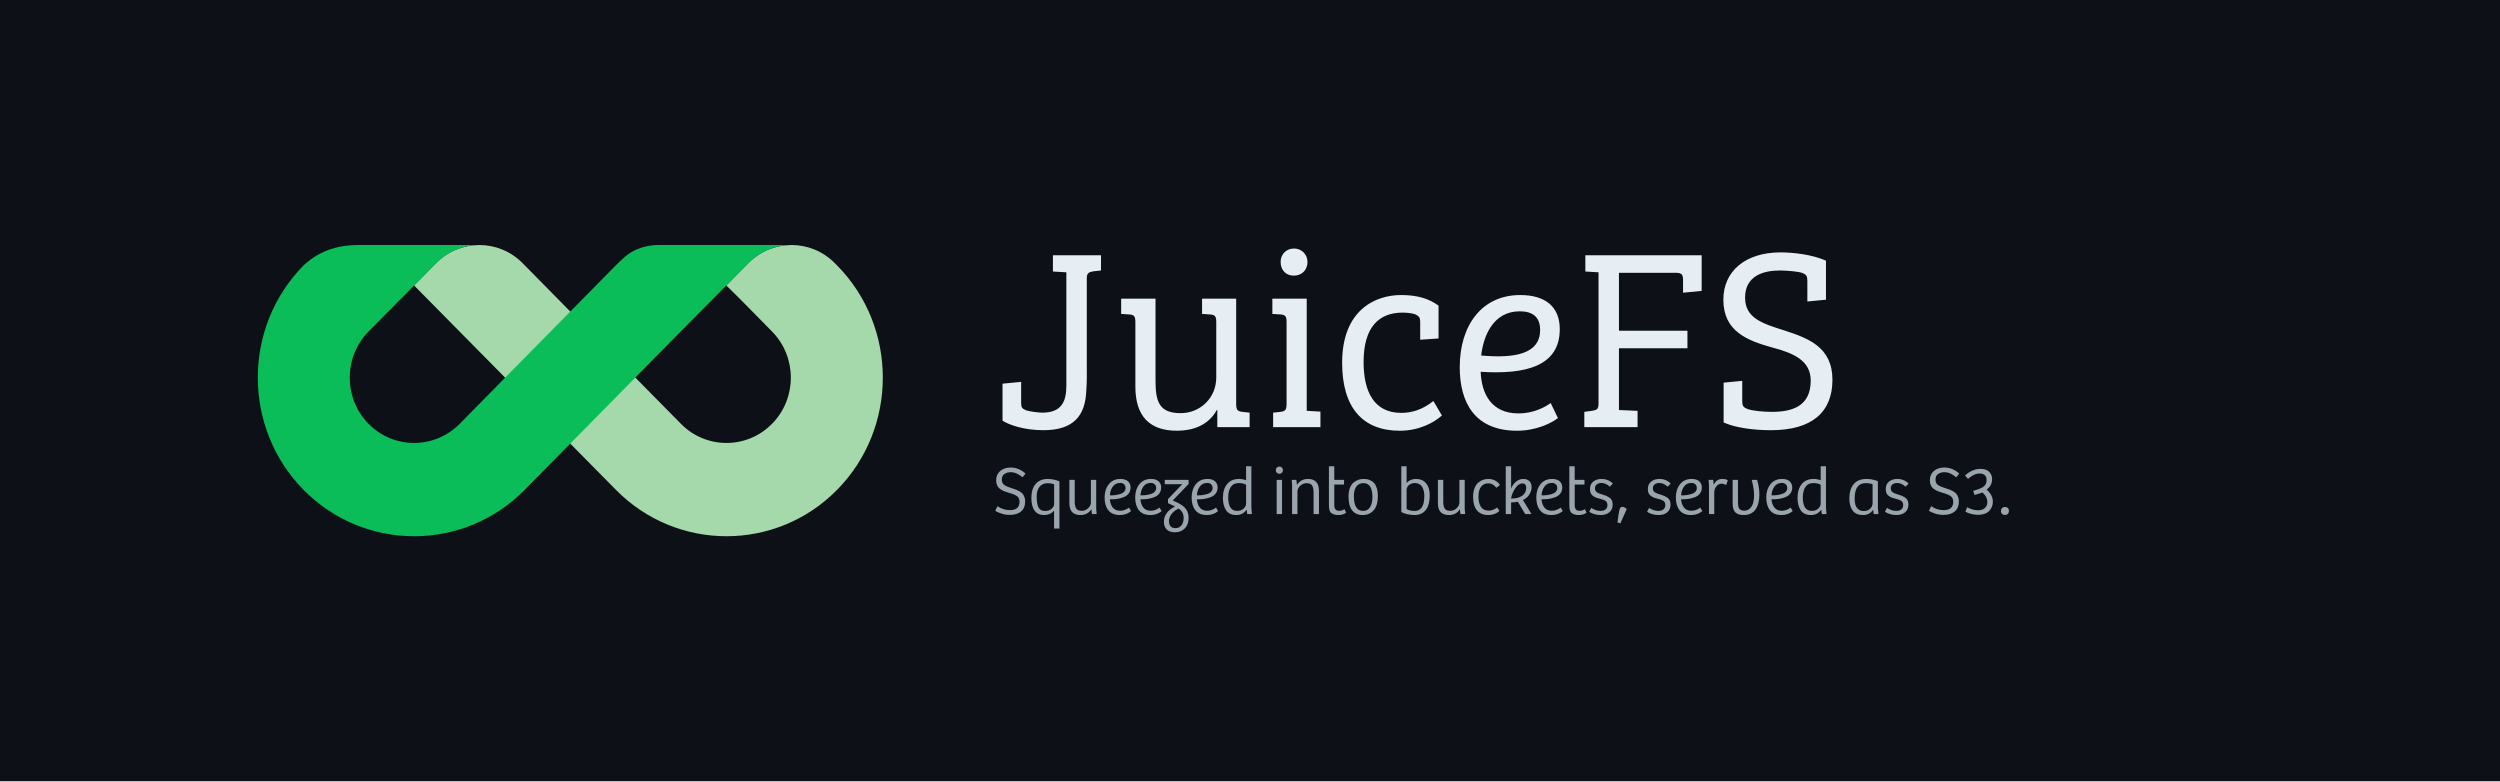
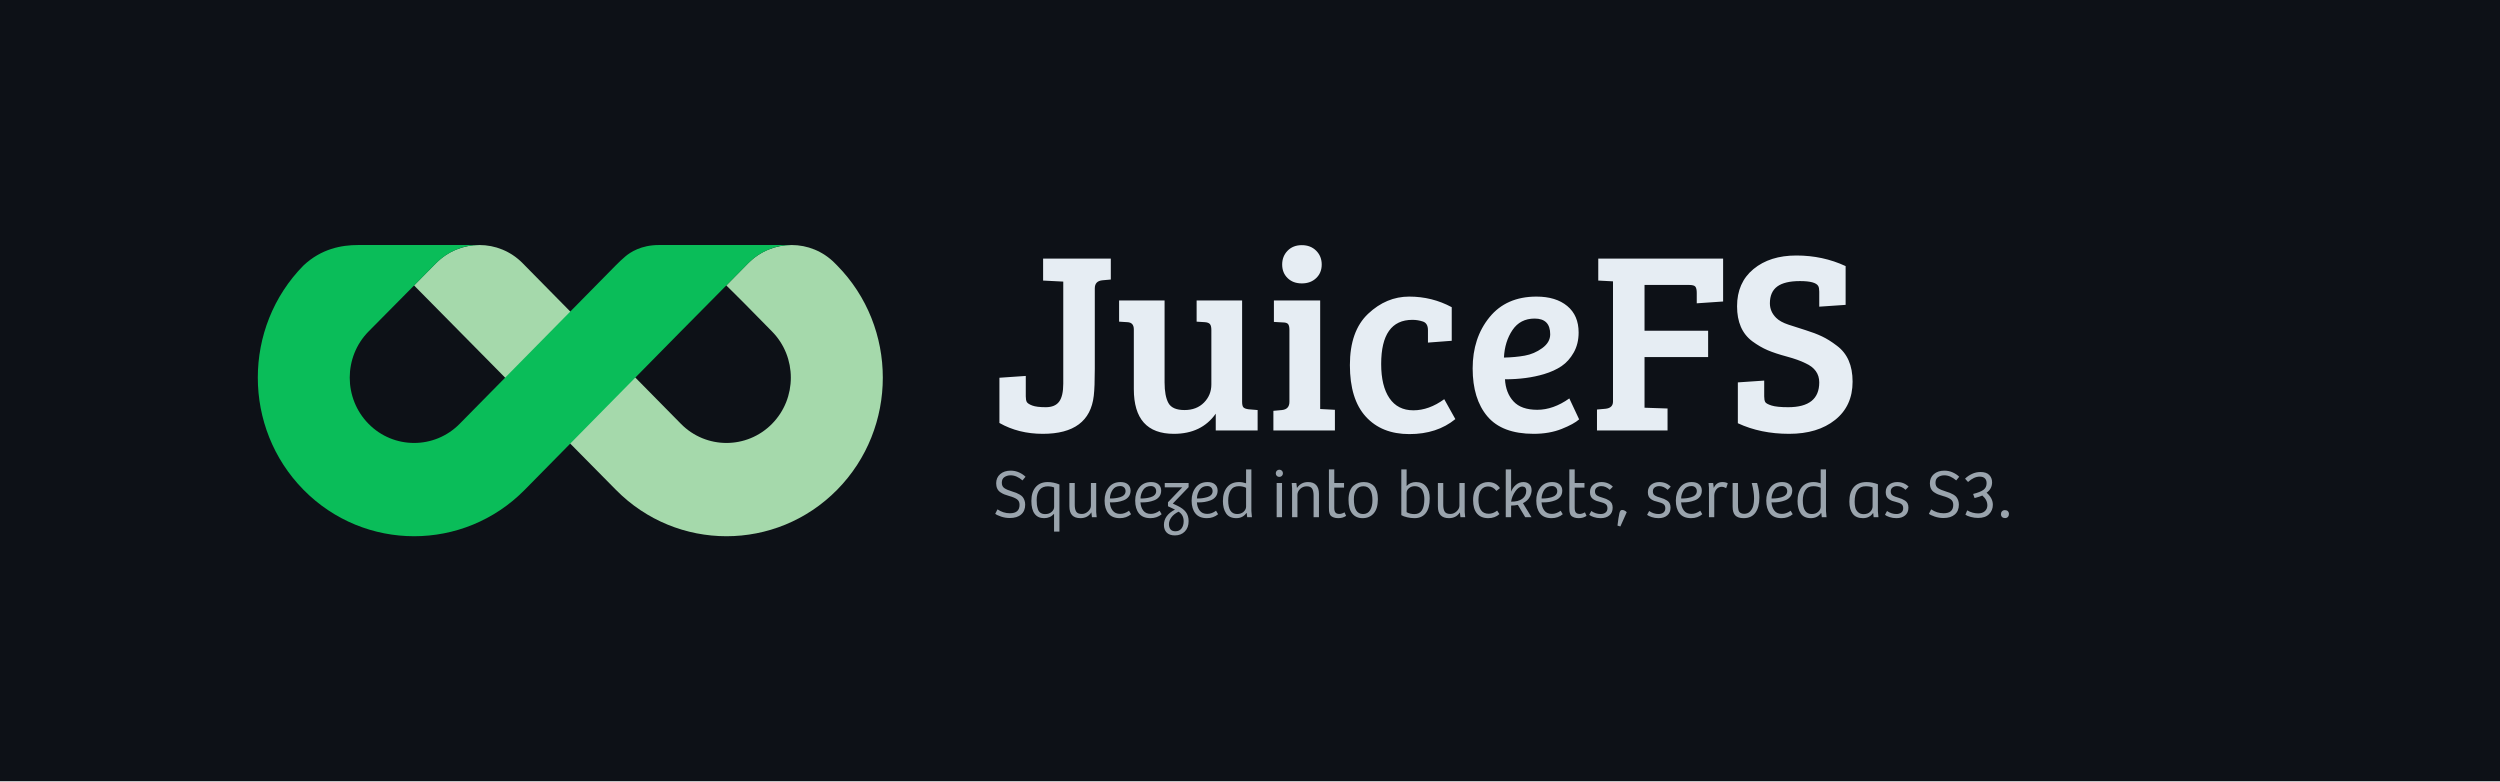
<svg xmlns="http://www.w3.org/2000/svg" viewBox="0 0 1600 500" width="1600" height="500" role="img" aria-label="juicefs">
  <rect width="1600" height="500" fill="#0d1117" />
  <g transform="translate(144.31,29.31) scale(0.86207)">
    <style>
.st0{fill-rule:evenodd;clip-rule:evenodd;fill:#0ABD59;}
.st1{fill-rule:evenodd;clip-rule:evenodd;fill:#A5D9AB;}
</style>
    <g transform="translate(-12.858,111.048) scale(3.685758)">
      <g transform="translate(-140.97,-180.72)">
        <path id="Fill-1_8_" class="st1" d="m 223.1,240.03 c 12.28,12.46 32.26,12.46 44.55,0 12.28,-12.46 12.28,-32.74 0,-45.2 l -0.44,-0.44 c -2.41,-2.45 -5.57,-3.67 -8.73,-3.67 -3.16,0 -6.32,1.22 -8.74,3.67 l -4.41,4.47 c 0.23,0.23 1.82,1.77 3.6,3.57 l 5.61,5.7 c 5.06,5.13 5.06,13.48 0,18.61 -5.06,5.13 -13.28,5.13 -18.34,0 l -31.88,-32.35 c -2.41,-2.45 -5.57,-3.67 -8.73,-3.67 -3.16,0 -6.32,1.22 -8.74,3.67 l -4.41,4.47 c 0.24,0.23 40.66,41.17 40.66,41.17 z" />
        <path class="st0" d="m 249.85,194.3 c 2.21,-2.21 5.27,-3.58 8.64,-3.58 h -26.75 c -3.55,0 -5.75,1.46 -6.73,2.29 -0.67,0.57 -1.32,1.18 -1.95,1.82 l -31.44,31.91 c -5.06,5.13 -13.29,5.13 -18.34,0 -5.06,-5.13 -5.06,-13.48 0,-18.61 l 13.69,-13.83 c 2.21,-2.21 5.27,-3.58 8.64,-3.58 h -24.43 c -3.37,0 -7.41,0.75 -11,4.11 -12.28,12.46 -12.28,32.74 0,45.2 12.28,12.46 32.26,12.46 44.55,0 l 31.44,-31.91 z" id="path19" />
      </g>
    </g>
  </g>
-   <g transform="translate(635.00,273.35)">
-     <path d="M32.09-9.26C29.61-9.26 24.32-9.92 21.67-10.75C19.02-11.91 18.53-12.57 18.53-15.71L18.53-28.95L6.62-27.79L6.62-4.14C10.59-1.49 20.35 1.98 32.75 1.98C52.11 1.98 59.55-7.28 60.21-23.16C60.71-29.11 60.54-35.56 60.54-41.52L60.54-95.28C60.54-98.59 61.86-99.25 65.01-99.74L69.64-100.24L69.64-110L38.87-110L38.87-99.58L47.47-99.08L47.47-26.47C47.47-16.05 44.17-9.26 32.09-9.26M156.15-82.21L134.32-82.21L134.32-72.45L139.28-72.12C142.42-71.95 143.41-71.13 143.41-67.32L143.41-31.76C143.41-18.69 133.16-8.93 120.59-8.93C106.86-8.93 104.54-16.38 104.54-29.61L104.54-82.21L82.54-82.21L82.54-72.45L87.50-72.12C90.65-71.95 91.64-71.13 91.64-67.32L91.64-25.97C91.64-7.11 100.57 2.32 118.27 2.32C128.20 2.32 138.29-0.99 143.74-10.92L144.08-10.92L144.08 0L164.75 0L164.75-9.26L159.95-9.76C156.81-10.26 156.15-11.08 156.15-15.22M201.31-82.21L179.31-82.21L179.31-72.45L184.27-72.12C187.41-71.95 188.41-71.13 188.41-67.32L188.41-15.22C188.41-11.08 187.74-10.26 184.60-9.76L179.80-9.26L179.80 0L210.08 0L210.08-9.92L201.31-10.42M184.60-105.70C184.60-100.57 187.91-96.93 193.04-96.93C198.17-96.93 201.80-100.57 201.80-105.70C201.80-110.50 198-114.30 193.20-114.30C188.08-114.30 184.60-110.50 184.60-105.70M262.68-73.28C265.16-73.28 268.47-72.95 270.45-72.29C273.26-71.13 273.92-70.14 273.92-66.99L273.92-55.91L285.67-56.74L285.67-77.74C279.55-82.21 272.11-84.53 261.68-84.53C244.98-84.53 223.97-74.77 223.97-41.19C223.97-12.74 236.87 2.32 260.86 2.32C272.93 2.32 282.53-2.65 287.82-7.44L282.36-16.71C275.74-11.41 268.96-9.10 261.85-9.10C244.15-9.10 237.70-22.99 237.70-41.68C237.70-64.18 247.62-73.28 262.68-73.28M363.25-62.69C363.25-77.08 353.98-84.53 337.94-84.53C313.29-84.53 299.23-65.01 299.23-38.38C299.23-15.71 308.83 2.32 335.95 2.32C348.20 2.32 358.12-2.65 362.09-5.79L357.46-15.38C354.32-13.23 347.20-8.77 336.78-8.77C319.41-8.77 313.13-21.50 312.63-35.40C341.25-33.58 363.25-38.87 363.25-62.69M350.68-62.20C350.68-46.32 333.47-44 312.96-45.82C314.29-57.89 320.41-74.11 337.61-74.11C345.55-74.11 350.68-70.80 350.68-62.20M454.06-110L379.62-110L379.62-99.58L388.06-99.08L388.06-15.22C388.06-11.41 387.07-10.92 383.76-10.42L378.96-9.76L378.96 0L413.04 0L413.04-10.42L401.13-10.92L401.13-50.45L444.96-50.45L444.96-61.70L401.13-61.70L401.13-98.75L437.85-98.75C441.65-98.75 442.15-97.10 442.15-93.95L442.15-86.02L454.06-87.17M498.39 1.98C524.69 1.98 537.76-9.59 537.76-30.27C537.76-51.28 522.21-56.90 506.99-61.86C492.77-66.33 481.85-69.80 481.85-82.87C481.85-96.77 493.43-100.24 504.18-100.24C508.65-100.24 515.76-99.58 518.24-98.75C521.38-97.59 521.71-96.44 521.71-93.29L521.71-80.39L533.62-81.55L533.62-106.53C524.69-110.50 512.62-111.82 504.51-111.82C482.18-111.82 467.95-99.91 467.95-81.55C467.95-61.20 483.34-55.41 499.22-50.95C512.45-47.47 523.86-42.84 523.86-29.77C523.86-13.40 512.12-9.76 499.05-9.76C493.76-9.76 486.32-10.42 483.50-11.58C480.36-12.74 480.03-13.89 480.03-17.04L480.03-29.61L468.12-28.45L468.12-2.98C475.40 0.33 486.98 1.98 498.39 1.98" fill="#e6edf3" />
+   <g transform="translate(635.00,275.50)">
+     <path d="M65.01-22.17Q62.20 2.15 32.42 2.15Q16.87 2.15 4.63-4.80L4.63-33.74L21.50-34.90L21.50-21.83Q21.50-19.35 22.17-18.20Q22.83-17.04 25.64-15.96Q28.45-14.89 34.32-14.89Q40.20-14.89 42.84-18.44Q45.49-22 45.49-29.94L45.49-95.28L32.59-95.94L32.59-110L75.92-110L75.92-96.60L70.47-96.11Q65.67-95.61 65.67-90.98L65.67-39.53Q65.67-27.79 65.01-22.17M164.09-13.56L169.88-13.07L169.88 0L143.08 0L143.08-10.75Q133.98 2.15 116.29 2.15Q90.65 2.15 90.65-26.47L90.65-64.68Q90.65-69.14 86.51-69.31L81.22-69.64L81.22-83.20L110.33-83.20L110.33-30.77Q110.33-22 112.81-17.53Q115.29-13.07 123.07-13.07Q130.84-13.07 135.56-17.86Q140.27-22.66 140.27-29.44L140.27-64.35Q140.27-66.99 139.36-68.07Q138.45-69.14 136.14-69.31L130.84-69.64L130.84-83.20L159.95-83.20L159.95-18.36Q159.95-15.71 160.78-14.80Q161.61-13.89 164.09-13.56M180.30-83.20L209.91-83.20L209.91-13.73L219.34-13.23L219.34 0L179.97 0L179.97-12.57L185.43-13.07Q190.23-13.56 190.23-18.36L190.23-64.35Q190.23-67.16 189.32-68.15Q188.41-69.14 186.09-69.14L180.30-69.47L180.30-83.20M189.07-97.51Q185.59-100.90 185.59-106.20Q185.59-111.49 189.07-115.05Q192.54-118.60 198.17-118.60Q203.79-118.60 207.35-115.05Q210.90-111.49 210.90-106.20Q210.90-100.90 207.35-97.51Q203.79-94.12 198.17-94.12Q192.54-94.12 189.07-97.51M248.95-42.51Q248.95-28.45 254.24-20.68Q259.53-12.90 269.54-12.90Q279.55-12.90 289.31-20.02L296.42-7.28Q284.68 2.32 266.98 2.32Q249.28 2.32 239.11-8.85Q228.93-20.02 228.93-41.85Q228.93-63.68 240.59-74.68Q252.26-85.68 266.89-85.68Q281.53-85.68 294.11-78.90L294.11-57.40L278.89-56.24L278.89-64.18Q278.89-68.65 275.66-69.72Q272.44-70.80 268.96-70.80Q248.95-70.80 248.95-42.51M348.36-85.68Q360.77-85.68 368.05-79.65Q375.32-73.61 375.32-62.69Q375.32-55.41 372.18-49.87Q369.04-44.33 364.41-41.19Q359.77-38.05 353.16-36.06Q342.08-32.75 328.18-32.75Q328.68-23.98 333.64-18.61Q338.60-13.23 348.86-13.23Q359.11-13.23 369.37-20.51L375.65-7.11Q372.35-4.14 364.49-0.99Q356.63 2.15 346.54 2.15Q326.36 2.15 316.93-9.02Q307.50-20.18 307.50-39.70Q307.50-59.22 318.26-72.45Q329.01-85.68 348.36-85.68M340.83-47.89Q346.87-48.96 352-52.68Q357.13-56.41 357.13-61.53Q357.13-71.62 347.20-71.62Q337.94-71.62 332.98-64.26Q328.02-56.90 327.52-46.65Q334.80-46.81 340.83-47.89M432.23 0L387.07 0L387.07-13.40L392.53-13.89Q397.32-14.39 397.32-18.53L397.32-95.44L387.89-95.94L387.89-110L467.79-110L467.79-82.54L450.92-81.38L450.92-88Q450.92-90.81 450.09-91.97Q449.26-93.13 446.12-93.13L417.50-93.13L417.50-63.85L458.20-63.85L458.20-46.98L417.50-46.98L417.50-14.56L432.23-14.06L432.23 0M509.47-14.89Q529.32-14.89 529.32-30.77Q529.32-39.04 520.56-43.01Q515.92-45.32 508.56-47.31Q501.20-49.29 496.32-51.36Q491.44-53.43 486.48-57.07Q476.72-64.35 476.72-79.48Q476.72-94.62 487.23-103.30Q497.73-111.98 514.68-111.98Q531.64-111.98 546.20-105.20L546.20-80.39L529.32-79.23L529.32-88.83Q529.32-91.31 528.66-92.47Q526.84-95.61 517-95.61Q507.16-95.61 502.44-92.14Q497.73-88.66 497.73-81.38Q497.73-76.09 501.70-72.12Q504.35-69.47 509.56-67.74Q514.77-66 520.64-64.18Q526.51-62.36 531.06-60.21Q535.61-58.06 540.57-54.26Q550.66-46.81 550.66-31.26Q550.66-15.71 539.50-6.78Q528.33 2.15 510.05 2.15Q491.77 2.15 477.22-4.63L477.22-30.77L494.09-31.92L494.09-21.83Q494.09-19.35 494.75-18.20Q495.41-17.04 498.80-15.96Q502.20-14.89 509.47-14.89" fill="#e6edf3" />
  </g>
-   <g transform="translate(635.00,329)">
+   <g transform="translate(635.00,331)">
    <path d="M1.94-2.16L3.39-5.02Q7.08-2.51 11.35-2.51Q17.51-2.51 17.51-7.92Q17.51-10.30 15.84-11.48Q14.17-12.67 10.91-13.55Q9.02-14.08 7.77-14.59Q6.51-15.09 5.19-15.99Q3.87-16.90 3.21-18.33Q2.55-19.76 2.55-21.69Q2.55-25.34 5.13-27.57Q7.70-29.79 11.84-29.79Q14.65-29.79 17.16-28.67Q19.67-27.54 21.34-25.87L19.40-23.54Q15.62-26.80 11.79-26.80Q9.55-26.80 7.85-25.67Q6.16-24.55 6.16-22.04Q6.16-19.71 7.79-18.59Q9.42-17.47 12.94-16.41Q14.43-15.93 15.38-15.58Q16.32-15.22 17.53-14.52Q18.74-13.82 19.43-13.02Q20.11-12.23 20.61-10.93Q21.12-9.64 21.12-8.05Q21.12-3.96 18.52-1.72Q15.93 0.53 11.26 0.53Q8.40 0.53 5.72-0.37Q3.04-1.28 1.94-2.16M43.03-20.94L43.03 9.24L39.60 9.24L39.60-2.11L39.51-2.11Q37.09 0.62 33.22 0.62Q29.22 0.62 27.15-2.18Q25.08-4.97 25.08-10.38Q25.08-16.10 27.85-19.29Q30.62-22.48 35.55-22.48Q39.16-22.48 43.03-20.94M39.64-6.51L39.64-19.01Q37.80-19.76 35.77-19.76Q32.16-19.76 30.32-17.49Q28.47-15.22 28.47-11.09Q28.47-9.24 28.62-7.94Q28.78-6.64 29.26-5.13Q29.74-3.61 30.93-2.79Q32.12-1.98 33.92-1.98Q36.48-1.98 38.06-3.39Q39.64-4.80 39.64-6.51M63.18-7.35L63.18-21.87L66.57-21.87L66.57-3.21L66.88 0L63.84 0L63.49-2.99L63.40-2.99Q61.07 0.62 56.50 0.62Q49.41 0.62 49.41-6.91L49.41-21.87L52.84-21.87L52.84-7.88Q52.84-5.06 53.77-3.56Q54.69-2.07 57.38-2.07Q59.62-2.07 61.40-3.74Q63.18-5.41 63.18-7.35M82.15-22.48Q85.18-22.48 86.88-20.99Q88.57-19.49 88.57-17.03Q88.57-14.74 87.34-13.13Q86.11-11.53 84.08-10.78Q82.06-10.03 80.23-9.75Q78.41-9.46 76.47-9.46Q76.25-9.46 75.88-9.48Q75.50-9.50 75.33-9.50Q75.46-6.42 77.09-4.27Q78.72-2.11 81.93-2.11Q84.83-2.11 87.56-4.14L88.88-1.89Q85.89 0.62 81.71 0.62Q76.78 0.62 74.36-2.40Q71.94-5.41 71.94-10.60Q71.94-15.71 74.62-19.10Q77.31-22.48 82.15-22.48M85.36-16.63Q85.36-18.17 84.41-19.05Q83.47-19.93 81.97-19.93Q78.76-19.93 77.11-17.51Q75.46-15.09 75.33-12.01Q75.46-12.01 75.75-11.99Q76.03-11.97 76.21-11.97Q77.57-11.97 78.94-12.17Q80.30-12.36 81.86-12.80Q83.42-13.24 84.39-14.23Q85.36-15.22 85.36-16.63M101.73-22.48Q104.76-22.48 106.46-20.99Q108.15-19.49 108.15-17.03Q108.15-14.74 106.92-13.13Q105.69-11.53 103.66-10.78Q101.64-10.03 99.81-9.75Q97.99-9.46 96.05-9.46Q95.83-9.46 95.46-9.48Q95.08-9.50 94.91-9.50Q95.04-6.42 96.67-4.27Q98.30-2.11 101.51-2.11Q104.41-2.11 107.14-4.14L108.46-1.89Q105.47 0.62 101.29 0.62Q96.36 0.62 93.94-2.40Q91.52-5.41 91.52-10.60Q91.52-15.71 94.20-19.10Q96.89-22.48 101.73-22.48M104.94-16.63Q104.94-18.17 103.99-19.05Q103.05-19.93 101.55-19.93Q98.34-19.93 96.69-17.51Q95.04-15.09 94.91-12.01Q95.04-12.01 95.33-11.99Q95.61-11.97 95.79-11.97Q97.15-11.97 98.52-12.17Q99.88-12.36 101.44-12.80Q103-13.24 103.97-14.23Q104.94-15.22 104.94-16.63M113.12 4.49Q113.12 6.56 114.14 7.79Q115.15 9.02 117.26 9.02Q119.81 9.02 121.18 7.19Q122.54 5.37 122.54 2.60Q122.54-1.50 119.28-3.52Q116.20-2.02 114.66 0.15Q113.12 2.33 113.12 4.49M110.44-21.87L125.71-21.87L125.71-19.23L115.59-8.71L118.58-7.30Q122.19-5.59 123.95-3.28Q125.71-0.97 125.71 2.55Q125.71 6.69 123.29 9.17Q120.87 11.66 116.95 11.66Q113.48 11.66 111.69 9.86Q109.91 8.05 109.91 4.93Q109.91-1.19 117-4.88Q116.25-5.24 114.73-5.94Q113.21-6.64 112.51-7L112.51-9.55L121.62-19.10L110.44-19.10L110.44-21.87M137.85-22.48Q140.89-22.48 142.58-20.99Q144.28-19.49 144.28-17.03Q144.28-14.74 143.04-13.13Q141.81-11.53 139.79-10.78Q137.76-10.03 135.94-9.75Q134.11-9.46 132.18-9.46Q131.96-9.46 131.58-9.48Q131.21-9.50 131.03-9.50Q131.16-6.42 132.79-4.27Q134.42-2.11 137.63-2.11Q140.54-2.11 143.26-4.14L144.58-1.89Q141.59 0.62 137.41 0.62Q132.48 0.62 130.06-2.40Q127.64-5.41 127.64-10.60Q127.64-15.71 130.33-19.10Q133.01-22.48 137.85-22.48M141.06-16.63Q141.06-18.17 140.12-19.05Q139.17-19.93 137.68-19.93Q134.46-19.93 132.81-17.51Q131.16-15.09 131.03-12.01Q131.16-12.01 131.45-11.99Q131.74-11.97 131.91-11.97Q133.28-11.97 134.64-12.17Q136-12.36 137.57-12.80Q139.13-13.24 140.10-14.23Q141.06-15.22 141.06-16.63M157.96-22.48Q160.20-22.48 162.49-21.69L162.49-30.58L165.88-30.58L165.88-3.96L166.23 0L163.20 0L162.89-2.64L162.71-2.68Q160.38 0.62 156.24 0.62Q151.76 0.62 149.71-2.42Q147.66-5.46 147.66-10.30Q147.66-15.93 150.37-19.21Q153.08-22.48 157.96-22.48M162.49-6.73L162.49-18.79Q160.47-19.84 157.83-19.84Q154.40-19.84 152.72-17.34Q151.05-14.83 151.05-10.69Q151.05-2.02 156.77-2.02Q159.32-2.02 160.91-3.48Q162.49-4.93 162.49-6.73M185.50-21.87L185.50 0L182.07 0L182.07-21.87L185.50-21.87M181.50-28.12Q181.50-29.08 182.16-29.74Q182.82-30.40 183.79-30.40Q184.76-30.40 185.42-29.74Q186.08-29.08 186.08-28.12Q186.08-27.10 185.42-26.44Q184.76-25.78 183.74-25.78Q182.78-25.78 182.14-26.44Q181.50-27.10 181.50-28.12M195.36-14.34L195.36 0L191.93 0L191.93-18.57L191.71-21.87L194.66-21.87L195.05-18.70Q197.60-22.48 202.14-22.48Q205.57-22.48 207.35-20.57Q209.13-18.66 209.13-14.92L209.13 0L205.70 0L205.70-13.86Q205.70-16.68 204.78-18.22Q203.85-19.76 201.30-19.76Q198.84-19.76 197.10-18.08Q195.36-16.41 195.36-14.34M215.51-5.98L215.51-30.58L218.94-30.58L218.94-21.87L225.19-21.87L225.19-18.92L218.94-18.92L218.94-5.90Q218.94-3.78 219.74-2.93Q220.53-2.07 222.16-2.07Q223.70-2.07 225.50-3.12L226.51-0.84Q224.40 0.62 221.54 0.62Q219.87 0.62 218.68 0.20Q217.49-0.22 216.88-0.77Q216.26-1.32 215.95-2.31Q215.64-3.30 215.58-4.03Q215.51-4.75 215.51-5.98M237.38-2.02Q240.37-2.02 241.87-4.49Q243.36-6.95 243.36-10.82Q243.36-19.80 237.56-19.80Q234.56-19.80 233.02-17.53Q231.48-15.27 231.48-11.53Q231.48-2.02 237.38-2.02M228.05-11.09Q228.05-14.34 228.93-16.68Q229.81-19.01 231.33-20.22Q232.85-21.43 234.43-21.96Q236.02-22.48 237.82-22.48Q238.92-22.48 239.93-22.31Q240.94-22.13 242.29-21.47Q243.63-20.81 244.57-19.71Q245.52-18.61 246.18-16.50Q246.84-14.39 246.84-11.57Q246.84-5.46 244.16-2.42Q241.47 0.62 237.07 0.62Q232.80 0.62 230.43-2.33Q228.05-5.28 228.05-11.09M261.84-1.32L261.84-30.58L265.23-30.58L265.23-19.93Q267.52-22.48 271.26-22.48Q275.35-22.48 277.68-19.71Q280.02-16.94 280.02-12.10Q280.02-5.76 277.49-2.57Q274.96 0.62 270.25 0.62Q268.05 0.62 265.61 0.07Q263.16-0.48 261.84-1.32M265.23-15.49L265.23-3.21Q267.34-1.98 270.29-1.98Q276.58-1.98 276.58-11.57Q276.58-12.98 276.32-14.30Q276.06-15.62 275.44-16.94Q274.82-18.26 273.53-19.05Q272.23-19.84 270.42-19.84Q268.31-19.84 266.77-18.59Q265.23-17.34 265.23-15.49M299.02-7.35L299.02-21.87L302.41-21.87L302.41-3.21L302.72 0L299.68 0L299.33-2.99L299.24-2.99Q296.91 0.62 292.34 0.62Q285.25 0.62 285.25-6.91L285.25-21.87L288.68-21.87L288.68-7.88Q288.68-5.06 289.61-3.56Q290.53-2.07 293.22-2.07Q295.46-2.07 297.24-3.74Q299.02-5.41 299.02-7.35M317.77-2.20Q320.63-2.20 323.18-4.22L324.63-1.98Q321.77 0.62 317.50 0.62Q312.75 0.62 310.27-2.35Q307.78-5.32 307.78-10.96Q307.78-14.12 308.68-16.50Q309.58-18.88 311.06-20.11Q312.53-21.34 314.12-21.91Q315.70-22.48 317.37-22.48Q322.39-22.48 324.98-18.61L322.70-16.81Q320.54-19.67 317.42-19.67Q314.60-19.67 312.91-17.51Q311.21-15.36 311.21-11.09Q311.21-6.95 312.80-4.58Q314.38-2.20 317.77-2.20M345.22-17.25Q345.22-15.05 343.90-12.72Q342.58-10.38 339.68-8.98L345.14 0L341.13 0L336.42-7.88Q334.31-7.44 332.11-7.44L332.11 0L328.68 0L328.68-30.58L332.11-30.58L332.11-16.32Q333.08-18.83 335.17-20.66Q337.26-22.48 340.03-22.48Q342.28-22.48 343.75-21.14Q345.22-19.80 345.22-17.25M341.79-16.90Q341.79-18.22 341.13-18.92Q340.47-19.62 339.33-19.62Q336.95-19.62 334.80-16.54Q332.64-13.46 332.11-9.94Q336.60-9.86 339.20-11.73Q341.79-13.60 341.79-16.90M358.42-22.48Q361.46-22.48 363.15-20.99Q364.85-19.49 364.85-17.03Q364.85-14.74 363.62-13.13Q362.38-11.53 360.36-10.78Q358.34-10.03 356.51-9.75Q354.68-9.46 352.75-9.46Q352.53-9.46 352.15-9.48Q351.78-9.50 351.60-9.50Q351.74-6.42 353.36-4.27Q354.99-2.11 358.20-2.11Q361.11-2.11 363.84-4.14L365.16-1.89Q362.16 0.62 357.98 0.62Q353.06 0.62 350.64-2.40Q348.22-5.41 348.22-10.60Q348.22-15.71 350.90-19.10Q353.58-22.48 358.42-22.48M361.64-16.63Q361.64-18.17 360.69-19.05Q359.74-19.93 358.25-19.93Q355.04-19.93 353.39-17.51Q351.74-15.09 351.60-12.01Q351.74-12.01 352.02-11.99Q352.31-11.97 352.48-11.97Q353.85-11.97 355.21-12.17Q356.58-12.36 358.14-12.80Q359.70-13.24 360.67-14.23Q361.64-15.22 361.64-16.63M369.38-5.98L369.38-30.58L372.81-30.58L372.81-21.87L379.06-21.87L379.06-18.92L372.81-18.92L372.81-5.90Q372.81-3.78 373.60-2.93Q374.40-2.07 376.02-2.07Q377.56-2.07 379.37-3.12L380.38-0.84Q378.27 0.62 375.41 0.62Q373.74 0.62 372.55 0.20Q371.36-0.22 370.74-0.77Q370.13-1.32 369.82-2.31Q369.51-3.30 369.45-4.03Q369.38-4.75 369.38-5.98M382.10-1.50L383.42-3.96Q386.23-2.02 389.40-2.02Q391.34-2.02 392.55-2.97Q393.76-3.92 393.76-5.76Q393.76-7.52 392.61-8.36Q391.47-9.20 389.22-9.72Q387.68-10.08 386.67-10.45Q385.66-10.82 384.63-11.53Q383.59-12.23 383.09-13.33Q382.58-14.43 382.58-16.02Q382.58-19.14 384.71-20.81Q386.85-22.48 389.93-22.48Q394.28-22.48 397.23-19.54L395.25-17.51Q392.74-19.89 389.80-19.89Q388.17-19.89 386.98-19.03Q385.79-18.17 385.79-16.50Q385.79-15.58 386.12-14.92Q386.45-14.26 387.24-13.79Q388.04-13.33 388.61-13.13Q389.18-12.94 390.46-12.54Q392.08-12.06 392.92-11.70Q393.76-11.35 394.90-10.63Q396.04-9.90 396.57-8.78Q397.10-7.66 397.10-6.07Q397.10-2.90 394.99-1.14Q392.88 0.62 389.44 0.62Q387.02 0.62 385-0.07Q382.98-0.75 382.10-1.50M406.12-3.21L402.03 5.94L400.18 5.37Q400.84 0 401.37-2.33Q401.63-3.56 402.03-4.09Q402.42-4.62 403.17-4.62Q404.71-4.62 406.12-3.21M419.14-1.50L420.46-3.96Q423.28-2.02 426.45-2.02Q428.38-2.02 429.59-2.97Q430.80-3.92 430.80-5.76Q430.80-7.52 429.66-8.36Q428.52-9.20 426.27-9.72Q424.73-10.08 423.72-10.45Q422.71-10.82 421.67-11.53Q420.64-12.23 420.13-13.33Q419.63-14.43 419.63-16.02Q419.63-19.14 421.76-20.81Q423.90-22.48 426.98-22.48Q431.33-22.48 434.28-19.54L432.30-17.51Q429.79-19.89 426.84-19.89Q425.22-19.89 424.03-19.03Q422.84-18.17 422.84-16.50Q422.84-15.58 423.17-14.92Q423.50-14.26 424.29-13.79Q425.08-13.33 425.66-13.13Q426.23-12.94 427.50-12.54Q429.13-12.06 429.97-11.70Q430.80-11.35 431.95-10.63Q433.09-9.90 433.62-8.78Q434.15-7.66 434.15-6.07Q434.15-2.90 432.04-1.14Q429.92 0.62 426.49 0.62Q424.07 0.62 422.05-0.07Q420.02-0.75 419.14-1.50M447.74-22.48Q450.78-22.48 452.47-20.99Q454.17-19.49 454.17-17.03Q454.17-14.74 452.94-13.13Q451.70-11.53 449.68-10.78Q447.66-10.03 445.83-9.75Q444-9.46 442.07-9.46Q441.85-9.46 441.47-9.48Q441.10-9.50 440.92-9.50Q441.06-6.42 442.68-4.27Q444.31-2.11 447.52-2.11Q450.43-2.11 453.16-4.14L454.48-1.89Q451.48 0.62 447.30 0.62Q442.38 0.62 439.96-2.40Q437.54-5.41 437.54-10.60Q437.54-15.71 440.22-19.10Q442.90-22.48 447.74-22.48M450.96-16.63Q450.96-18.17 450.01-19.05Q449.06-19.93 447.57-19.93Q444.36-19.93 442.71-17.51Q441.06-15.09 440.92-12.01Q441.06-12.01 441.34-11.99Q441.63-11.97 441.80-11.97Q443.17-11.97 444.53-12.17Q445.90-12.36 447.46-12.80Q449.02-13.24 449.99-14.23Q450.96-15.22 450.96-16.63M462.13-13.95L462.13 0L458.74 0L458.74-18.88L458.48-21.87L461.43-21.87L461.82-18.70Q463.45-22.48 467.32-22.48Q469.48-22.48 470.80-21.65L469.74-18.61Q468.16-19.45 466.88-19.45Q464.86-19.45 463.54-17.84Q462.22-16.24 462.13-13.95M486.11-21.87L489.54-21.87Q491-16.94 491-12.54Q491-6.34 488.47-2.86Q485.94 0.62 480.92 0.62Q477.31 0.62 475.60-1.10Q473.88-2.82 473.88-6.78L473.88-21.87L477.31-21.87L477.31-8.05Q477.31-6.91 477.36-6.18Q477.40-5.46 477.62-4.60Q477.84-3.74 478.26-3.28Q478.68-2.82 479.45-2.49Q480.22-2.16 481.32-2.16Q483.56-2.16 485.03-3.67Q486.51-5.19 487.06-7.33Q487.61-9.46 487.61-12.06Q487.61-16.15 486.11-21.87M505.60-22.48Q508.64-22.48 510.33-20.99Q512.03-19.49 512.03-17.03Q512.03-14.74 510.80-13.13Q509.56-11.53 507.54-10.78Q505.52-10.03 503.69-9.75Q501.86-9.46 499.93-9.46Q499.71-9.46 499.33-9.48Q498.96-9.50 498.78-9.50Q498.92-6.42 500.54-4.27Q502.17-2.11 505.38-2.11Q508.29-2.11 511.02-4.14L512.34-1.89Q509.34 0.62 505.16 0.62Q500.24 0.62 497.82-2.40Q495.40-5.41 495.40-10.60Q495.40-15.71 498.08-19.10Q500.76-22.48 505.60-22.48M508.82-16.63Q508.82-18.17 507.87-19.05Q506.92-19.93 505.43-19.93Q502.22-19.93 500.57-17.51Q498.92-15.09 498.78-12.01Q498.92-12.01 499.20-11.99Q499.49-11.97 499.66-11.97Q501.03-11.97 502.39-12.17Q503.76-12.36 505.32-12.80Q506.88-13.24 507.85-14.23Q508.82-15.22 508.82-16.63M525.71-22.48Q527.96-22.48 530.24-21.69L530.24-30.58L533.63-30.58L533.63-3.96L533.98 0L530.95 0L530.64-2.64L530.46-2.68Q528.13 0.62 524 0.62Q519.51 0.62 517.46-2.42Q515.42-5.46 515.42-10.30Q515.42-15.93 518.12-19.21Q520.83-22.48 525.71-22.48M530.24-6.73L530.24-18.79Q528.22-19.84 525.58-19.84Q522.15-19.84 520.48-17.34Q518.80-14.83 518.80-10.69Q518.80-2.02 524.52-2.02Q527.08-2.02 528.66-3.48Q530.24-4.93 530.24-6.73M566.85-21.08L566.85-3.83L567.20 0L564.12 0L563.86-2.60L563.73-2.64Q561.48 0.62 557.30 0.62Q552.86 0.62 550.73-2.20Q548.59-5.02 548.59-9.99Q548.59-15.93 551.41-19.21Q554.22-22.48 559.64-22.48Q563.11-22.48 566.85-21.08M563.46-6.95L563.46-19.05Q561.79-19.80 559.06-19.80Q551.98-19.80 551.98-9.86Q551.98-7.70 552.42-6.05Q552.86-4.40 554.22-3.17Q555.59-1.94 557.74-1.94Q560.38-1.94 561.92-3.45Q563.46-4.97 563.46-6.95M571.38-1.50L572.70-3.96Q575.52-2.02 578.69-2.02Q580.62-2.02 581.83-2.97Q583.04-3.92 583.04-5.76Q583.04-7.52 581.90-8.36Q580.76-9.20 578.51-9.72Q576.97-10.08 575.96-10.45Q574.95-10.82 573.91-11.53Q572.88-12.23 572.37-13.33Q571.87-14.43 571.87-16.02Q571.87-19.14 574-20.81Q576.14-22.48 579.22-22.48Q583.57-22.48 586.52-19.54L584.54-17.51Q582.03-19.89 579.08-19.89Q577.46-19.89 576.27-19.03Q575.08-18.17 575.08-16.50Q575.08-15.58 575.41-14.92Q575.74-14.26 576.53-13.79Q577.32-13.33 577.90-13.13Q578.47-12.94 579.74-12.54Q581.37-12.06 582.21-11.70Q583.04-11.35 584.19-10.63Q585.33-9.90 585.86-8.78Q586.39-7.66 586.39-6.07Q586.39-2.90 584.28-1.14Q582.16 0.62 578.73 0.62Q576.31 0.62 574.29-0.07Q572.26-0.75 571.38-1.50M599.50-2.16L600.95-5.02Q604.65-2.51 608.92-2.51Q615.08-2.51 615.08-7.92Q615.08-10.30 613.40-11.48Q611.73-12.67 608.48-13.55Q606.58-14.08 605.33-14.59Q604.08-15.09 602.76-15.99Q601.44-16.90 600.78-18.33Q600.12-19.76 600.12-21.69Q600.12-25.34 602.69-27.57Q605.26-29.79 609.40-29.79Q612.22-29.79 614.72-28.67Q617.23-27.54 618.90-25.87L616.97-23.54Q613.18-26.80 609.36-26.80Q607.11-26.80 605.42-25.67Q603.72-24.55 603.72-22.04Q603.72-19.71 605.35-18.59Q606.98-17.47 610.50-16.41Q612-15.93 612.94-15.58Q613.89-15.22 615.10-14.52Q616.31-13.82 616.99-13.02Q617.67-12.23 618.18-10.93Q618.68-9.64 618.68-8.05Q618.68-3.96 616.09-1.72Q613.49 0.53 608.83 0.53Q605.97 0.53 603.28-0.37Q600.60-1.28 599.50-2.16M624.54-22.53L622.64-24.64Q624.45-26.49 627.07-27.70Q629.68-28.91 632.50-28.91Q636.24-28.91 638.09-27.04Q639.94-25.17 639.94-22.31Q639.94-18.17 636.42-15.66Q640.42-12.23 640.42-7.92Q640.42-4.40 638.02-1.96Q635.62 0.48 631 0.48Q628.67 0.48 626.30-0.15Q623.92-0.79 622.86-1.58L624.01-4.36Q627.40-2.42 631.05-2.42Q633.73-2.42 635.32-3.87Q636.90-5.32 636.90-7.57Q636.90-11.09 633.69-13.86Q632.24-13.16 628.72-12.23L627.79-14.87Q632.37-16.02 634.39-17.49Q636.42-18.96 636.42-21.78Q636.42-23.80 635.29-24.88Q634.17-25.96 631.97-25.96Q628.41-25.96 624.54-22.53M645.61-1.98Q645.61-3.08 646.32-3.81Q647.02-4.53 648.12-4.53Q649.31-4.53 650.01-3.85Q650.72-3.17 650.72-2.02Q650.72-0.88 650.03-0.15Q649.35 0.57 648.25 0.57Q647.02 0.57 646.32-0.11Q645.61-0.79 645.61-1.98" fill="#9aa4ad" />
  </g>
</svg>
